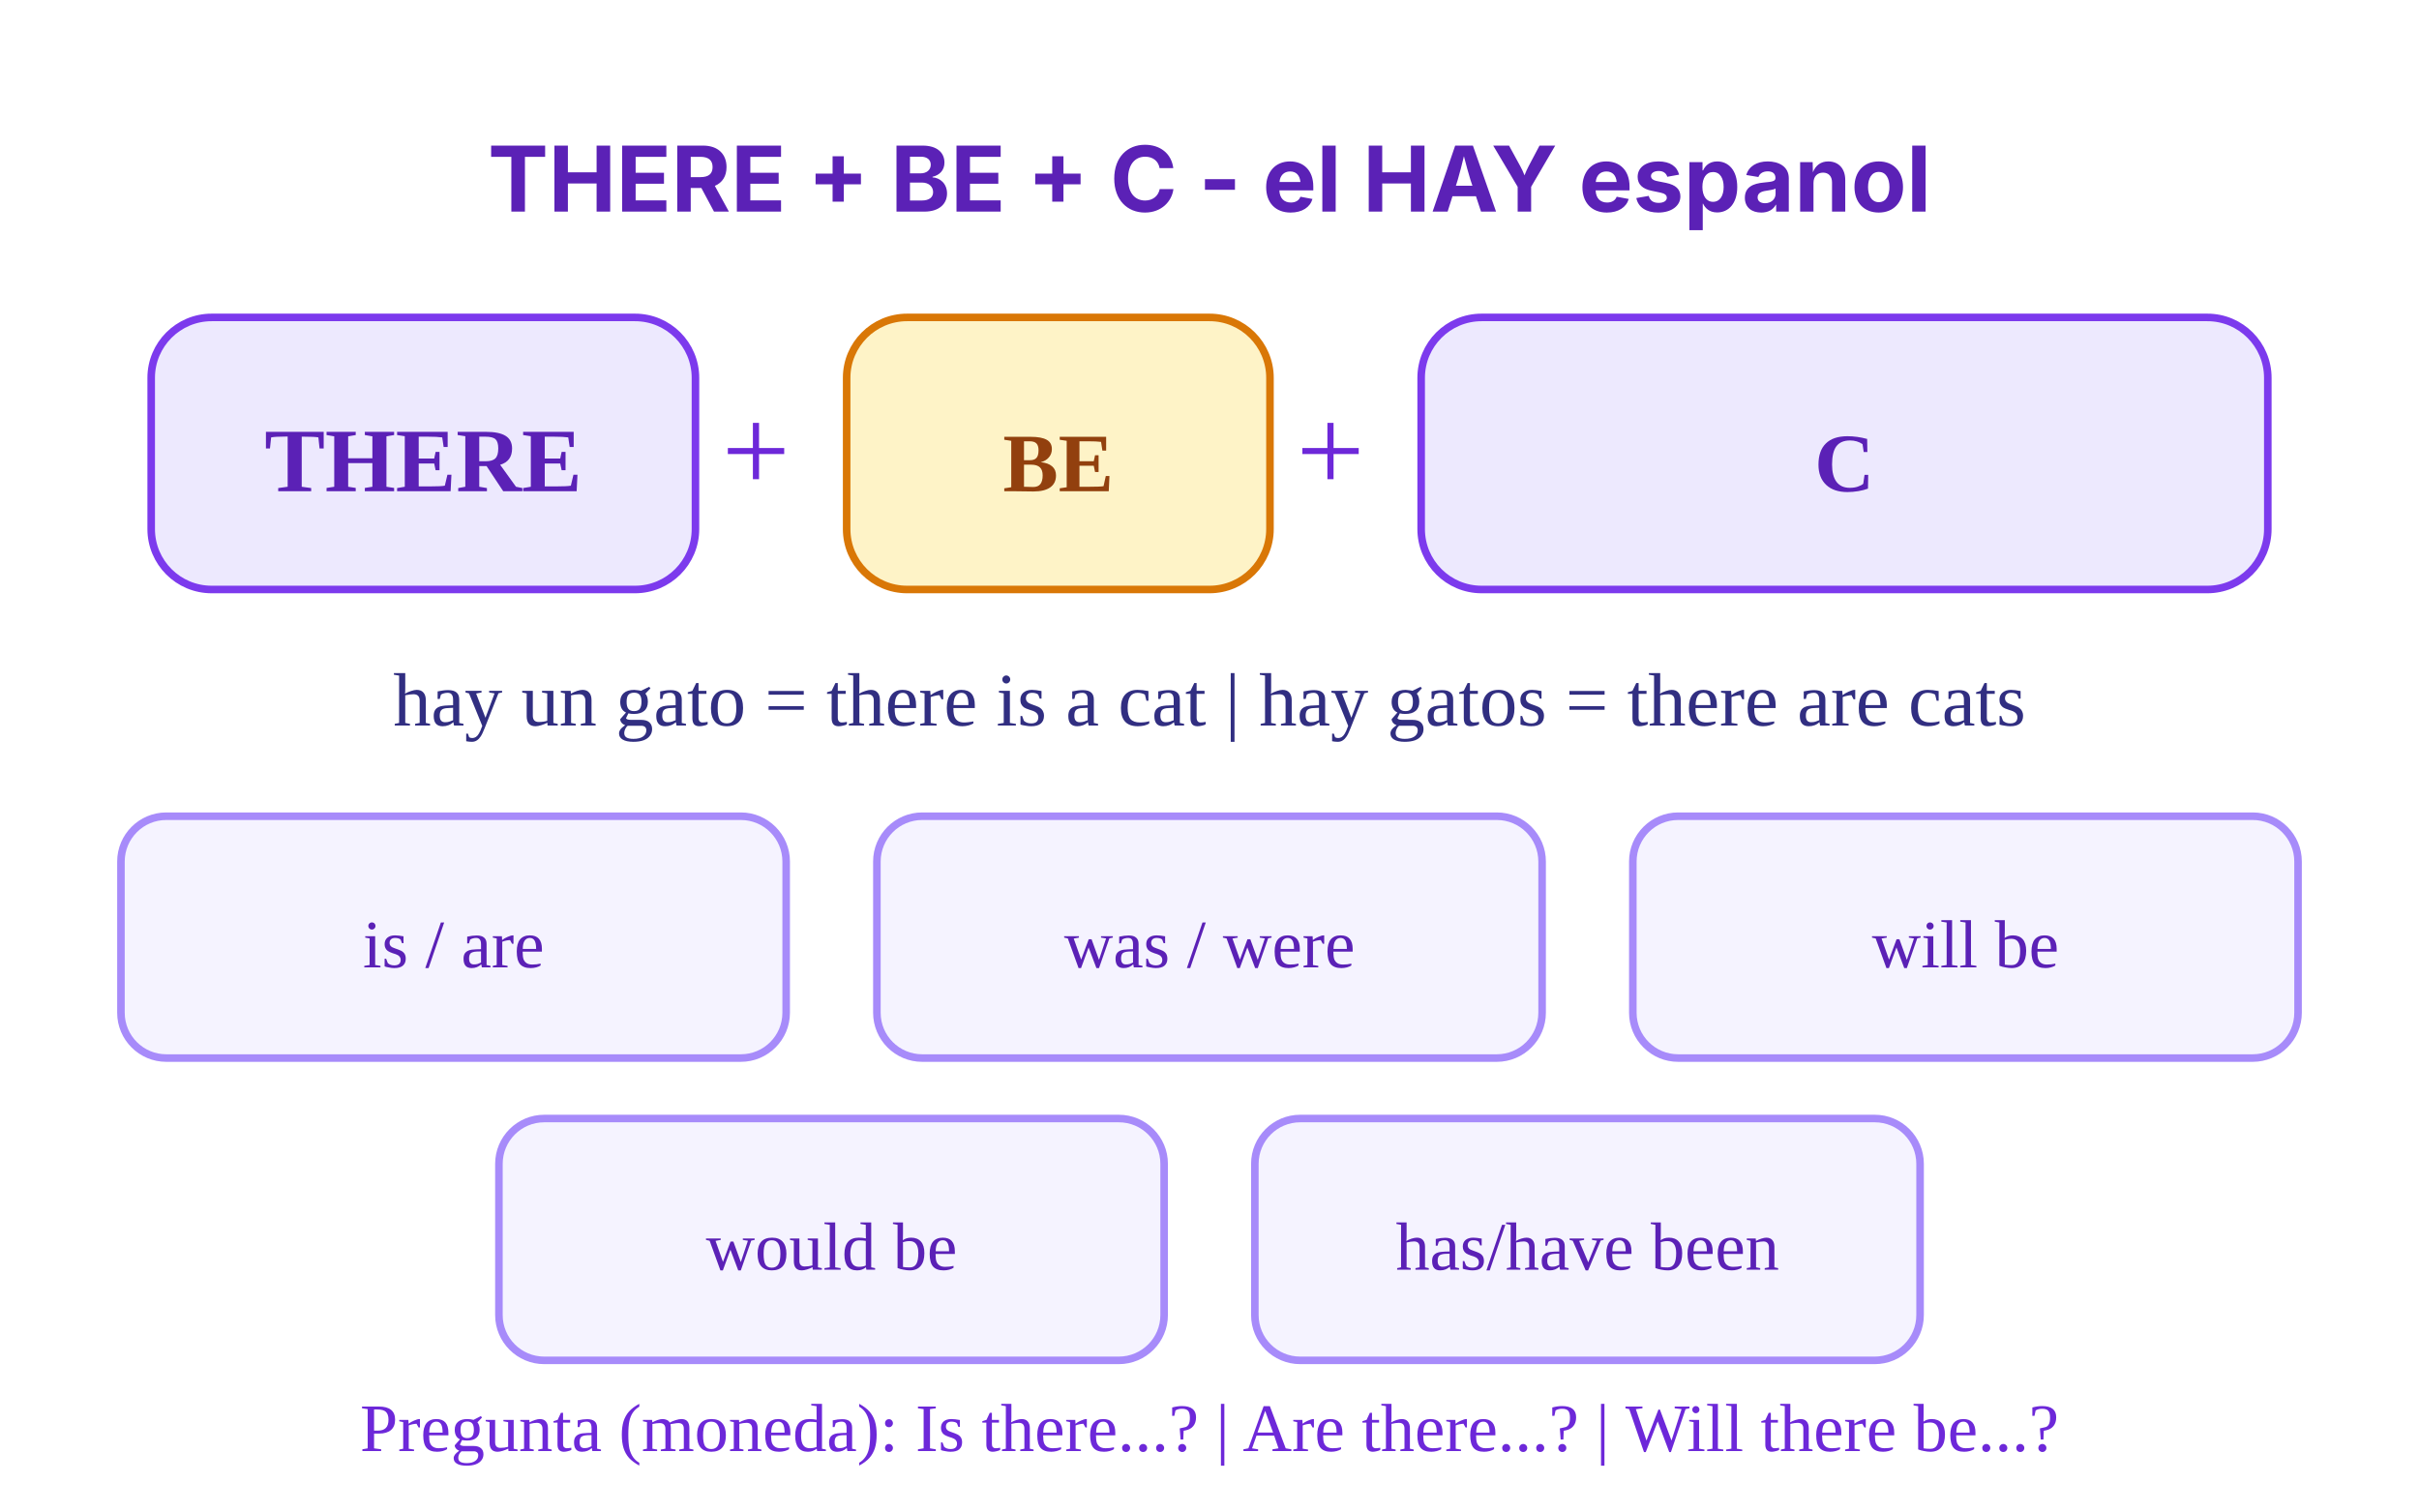
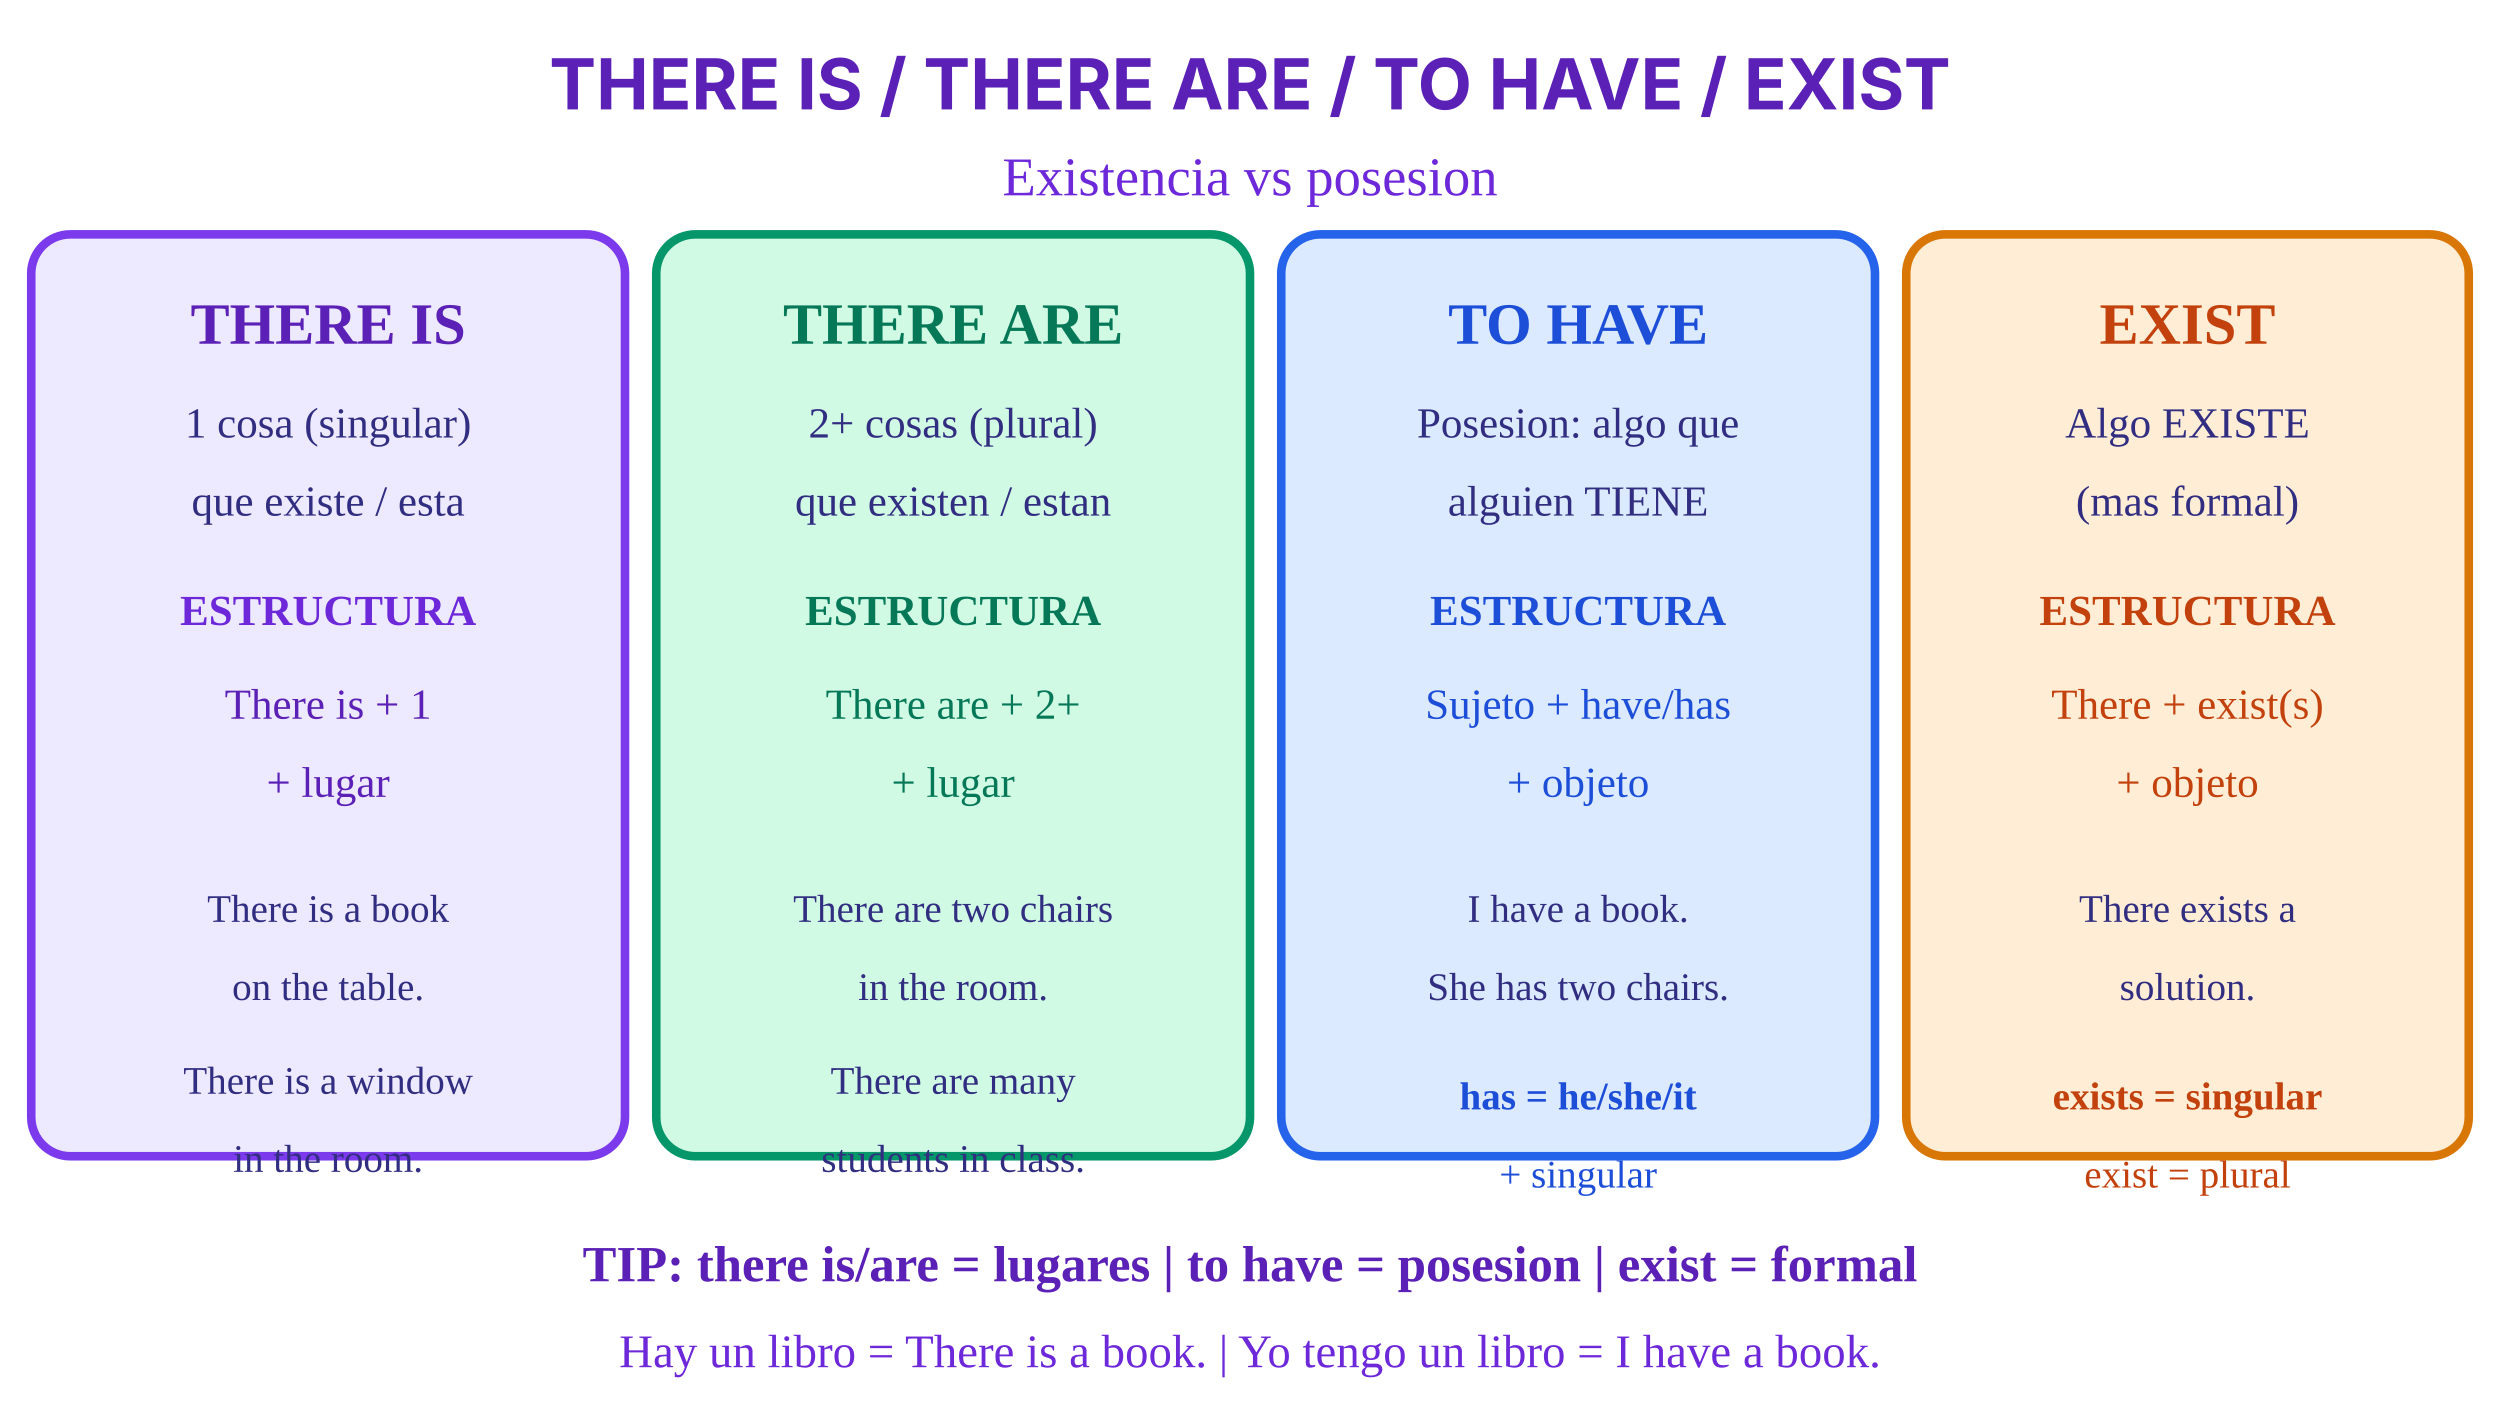
- <svg xmlns="http://www.w3.org/2000/svg" viewBox="0 0 320 200" role="img" aria-label="There is there are">
-   <rect width="320" height="200" rx="12" fill="none" />
-   <text x="160" y="28" text-anchor="middle" fill="#5B21B6" font-family="Inter,sans-serif" font-size="12" font-weight="bold">THERE + BE + C - el HAY espanol</text>
-   <rect x="20" y="42" width="72" height="36" rx="8" fill="#ede9fe" stroke="#7c3aed" stroke-width="1" />
-   <text x="56" y="65" text-anchor="middle" fill="#5B21B6" font-size="12" font-weight="bold">THERE</text>
-   <text x="100" y="65" text-anchor="middle" fill="#6d28d9" font-size="16">+</text>
-   <rect x="112" y="42" width="56" height="36" rx="8" fill="#fef3c7" stroke="#D97706" stroke-width="1" />
-   <text x="140" y="65" text-anchor="middle" fill="#92400e" font-size="11" font-weight="bold">BE</text>
-   <text x="176" y="65" text-anchor="middle" fill="#6d28d9" font-size="16">+</text>
-   <rect x="188" y="42" width="112" height="36" rx="8" fill="#ede9fe" stroke="#7c3aed" stroke-width="1" />
-   <text x="244" y="65" text-anchor="middle" fill="#5B21B6" font-size="11" font-weight="bold">C</text>
-   <text x="160" y="96" text-anchor="middle" fill="#312e81" font-size="10">hay un gato = there is a cat | hay gatos = there are cats</text>
-   <rect x="16" y="108" width="88" height="32" rx="6" fill="#f5f3ff" stroke="#a78bfa" />
-   <text x="60" y="128" text-anchor="middle" fill="#5B21B6" font-size="9">is / are</text>
-   <rect x="116" y="108" width="88" height="32" rx="6" fill="#f5f3ff" stroke="#a78bfa" />
-   <text x="160" y="128" text-anchor="middle" fill="#5B21B6" font-size="9">was / were</text>
-   <rect x="216" y="108" width="88" height="32" rx="6" fill="#f5f3ff" stroke="#a78bfa" />
-   <text x="260" y="128" text-anchor="middle" fill="#5B21B6" font-size="9">will be</text>
-   <rect x="66" y="148" width="88" height="32" rx="6" fill="#f5f3ff" stroke="#a78bfa" />
-   <text x="110" y="168" text-anchor="middle" fill="#5B21B6" font-size="9">would be</text>
-   <rect x="166" y="148" width="88" height="32" rx="6" fill="#f5f3ff" stroke="#a78bfa" />
-   <text x="210" y="168" text-anchor="middle" fill="#5B21B6" font-size="9">has/have been</text>
-   <text x="160" y="192" text-anchor="middle" fill="#6d28d9" font-size="9">Pregunta (moneda): Is there...? | Are there...? | Will there be...?</text>
+ <svg xmlns="http://www.w3.org/2000/svg" viewBox="0 0 320 180" role="img" aria-label="There is There are To Have Exist">
+   <rect width="320" height="180" rx="12" fill="none" />
+   <text x="160" y="14" text-anchor="middle" fill="#5B21B6" font-family="Inter,sans-serif" font-size="9" font-weight="bold">THERE IS / THERE ARE / TO HAVE / EXIST</text>
+   <text x="160" y="25" text-anchor="middle" fill="#6d28d9" font-size="7">Existencia vs posesion</text>
+   <rect x="4" y="30" width="76" height="118" rx="5" fill="#ede9fe" stroke="#7c3aed" stroke-width="1.1" />
+   <text x="42" y="44" text-anchor="middle" fill="#5B21B6" font-size="7.5" font-weight="bold">THERE IS</text>
+   <text x="42" y="56" text-anchor="middle" fill="#312e81" font-size="5.5">1 cosa (singular)</text>
+   <text x="42" y="66" text-anchor="middle" fill="#312e81" font-size="5.5">que existe / esta</text>
+   <text x="42" y="80" text-anchor="middle" fill="#6d28d9" font-size="5.5" font-weight="bold">ESTRUCTURA</text>
+   <text x="42" y="92" text-anchor="middle" fill="#5B21B6" font-size="5.5">There is + 1</text>
+   <text x="42" y="102" text-anchor="middle" fill="#5B21B6" font-size="5.5">+ lugar</text>
+   <text x="42" y="118" text-anchor="middle" fill="#312e81" font-size="5">There is a book</text>
+   <text x="42" y="128" text-anchor="middle" fill="#312e81" font-size="5">on the table.</text>
+   <text x="42" y="140" text-anchor="middle" fill="#312e81" font-size="5">There is a window</text>
+   <text x="42" y="150" text-anchor="middle" fill="#312e81" font-size="5">in the room.</text>
+   <rect x="84" y="30" width="76" height="118" rx="5" fill="#d1fae5" stroke="#059669" stroke-width="1.1" />
+   <text x="122" y="44" text-anchor="middle" fill="#047857" font-size="7.5" font-weight="bold">THERE ARE</text>
+   <text x="122" y="56" text-anchor="middle" fill="#312e81" font-size="5.5">2+ cosas (plural)</text>
+   <text x="122" y="66" text-anchor="middle" fill="#312e81" font-size="5.5">que existen / estan</text>
+   <text x="122" y="80" text-anchor="middle" fill="#047857" font-size="5.5" font-weight="bold">ESTRUCTURA</text>
+   <text x="122" y="92" text-anchor="middle" fill="#047857" font-size="5.5">There are + 2+</text>
+   <text x="122" y="102" text-anchor="middle" fill="#047857" font-size="5.5">+ lugar</text>
+   <text x="122" y="118" text-anchor="middle" fill="#312e81" font-size="5">There are two chairs</text>
+   <text x="122" y="128" text-anchor="middle" fill="#312e81" font-size="5">in the room.</text>
+   <text x="122" y="140" text-anchor="middle" fill="#312e81" font-size="5">There are many</text>
+   <text x="122" y="150" text-anchor="middle" fill="#312e81" font-size="5">students in class.</text>
+   <rect x="164" y="30" width="76" height="118" rx="5" fill="#dbeafe" stroke="#2563eb" stroke-width="1.1" />
+   <text x="202" y="44" text-anchor="middle" fill="#1d4ed8" font-size="7.5" font-weight="bold">TO HAVE</text>
+   <text x="202" y="56" text-anchor="middle" fill="#312e81" font-size="5.5">Posesion: algo que</text>
+   <text x="202" y="66" text-anchor="middle" fill="#312e81" font-size="5.5">alguien TIENE</text>
+   <text x="202" y="80" text-anchor="middle" fill="#1d4ed8" font-size="5.5" font-weight="bold">ESTRUCTURA</text>
+   <text x="202" y="92" text-anchor="middle" fill="#1d4ed8" font-size="5.5">Sujeto + have/has</text>
+   <text x="202" y="102" text-anchor="middle" fill="#1d4ed8" font-size="5.5">+ objeto</text>
+   <text x="202" y="118" text-anchor="middle" fill="#312e81" font-size="5">I have a book.</text>
+   <text x="202" y="128" text-anchor="middle" fill="#312e81" font-size="5">She has two chairs.</text>
+   <text x="202" y="142" text-anchor="middle" fill="#1d4ed8" font-size="5" font-weight="bold">has = he/she/it</text>
+   <text x="202" y="152" text-anchor="middle" fill="#1d4ed8" font-size="5">+ singular</text>
+   <rect x="244" y="30" width="72" height="118" rx="5" fill="#ffedd5" stroke="#d97706" stroke-width="1.1" />
+   <text x="280" y="44" text-anchor="middle" fill="#c2410c" font-size="7.5" font-weight="bold">EXIST</text>
+   <text x="280" y="56" text-anchor="middle" fill="#312e81" font-size="5.5">Algo EXISTE</text>
+   <text x="280" y="66" text-anchor="middle" fill="#312e81" font-size="5.5">(mas formal)</text>
+   <text x="280" y="80" text-anchor="middle" fill="#c2410c" font-size="5.5" font-weight="bold">ESTRUCTURA</text>
+   <text x="280" y="92" text-anchor="middle" fill="#c2410c" font-size="5.5">There + exist(s)</text>
+   <text x="280" y="102" text-anchor="middle" fill="#c2410c" font-size="5.5">+ objeto</text>
+   <text x="280" y="118" text-anchor="middle" fill="#312e81" font-size="5">There exists a</text>
+   <text x="280" y="128" text-anchor="middle" fill="#312e81" font-size="5">solution.</text>
+   <text x="280" y="142" text-anchor="middle" fill="#c2410c" font-size="5" font-weight="bold">exists = singular</text>
+   <text x="280" y="152" text-anchor="middle" fill="#c2410c" font-size="5">exist = plural</text>
+   <text x="160" y="164" text-anchor="middle" fill="#5B21B6" font-size="6.5" font-weight="bold">TIP: there is/are = lugares | to have = posesion | exist = formal</text>
+   <text x="160" y="175" text-anchor="middle" fill="#6d28d9" font-size="6">Hay un libro = There is a book. | Yo tengo un libro = I have a book.</text>
</svg>
